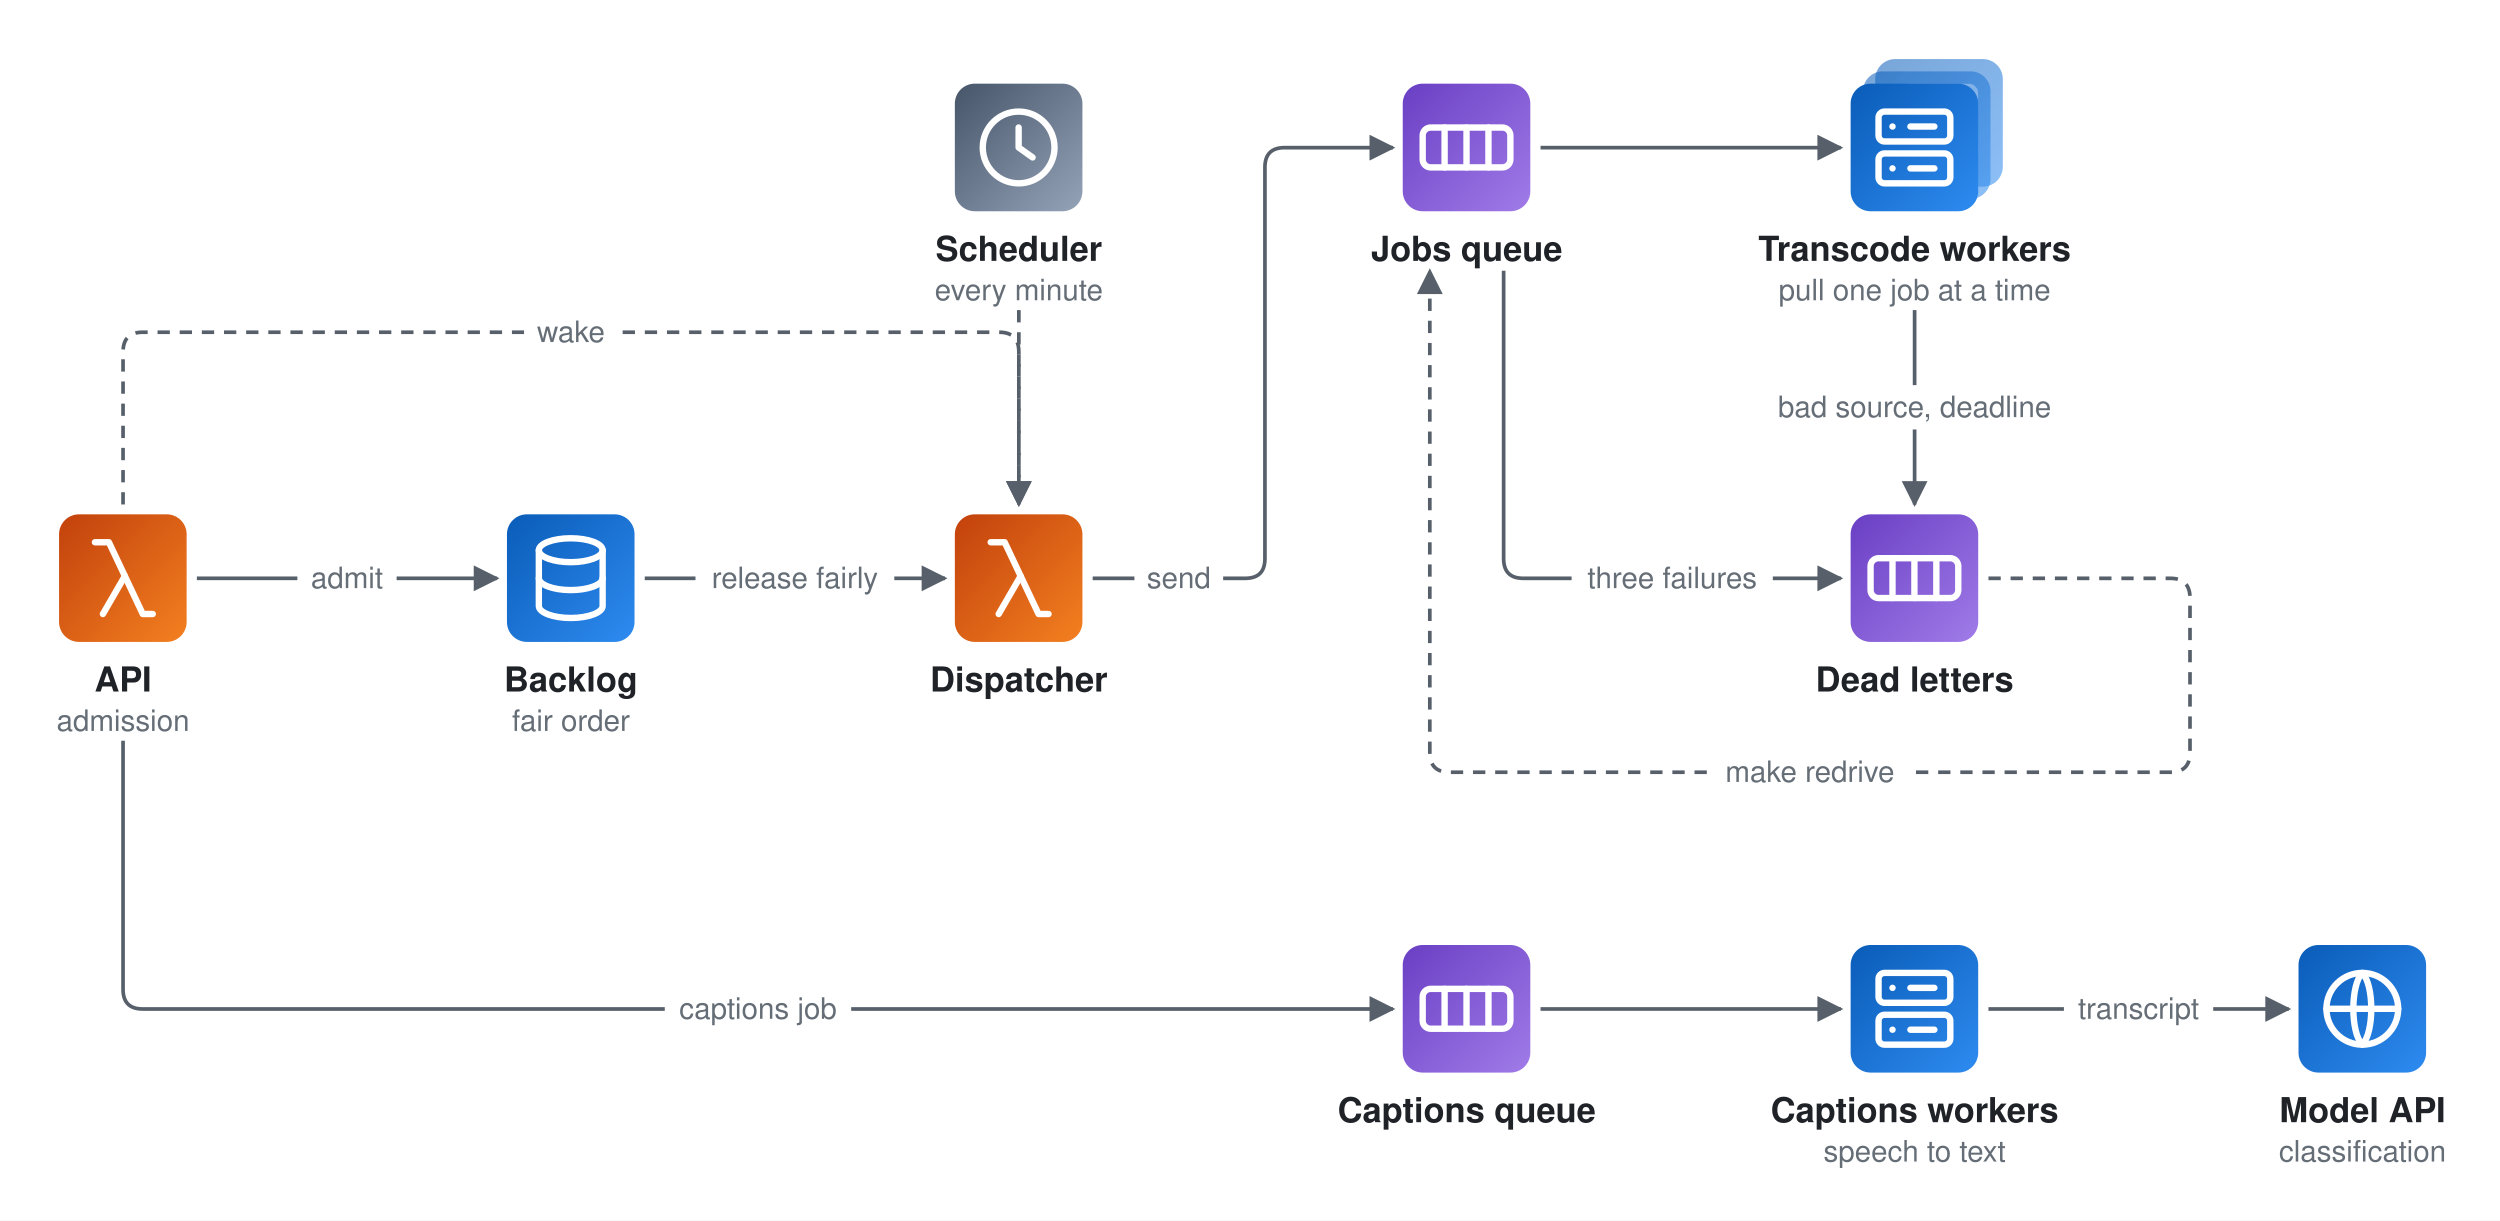
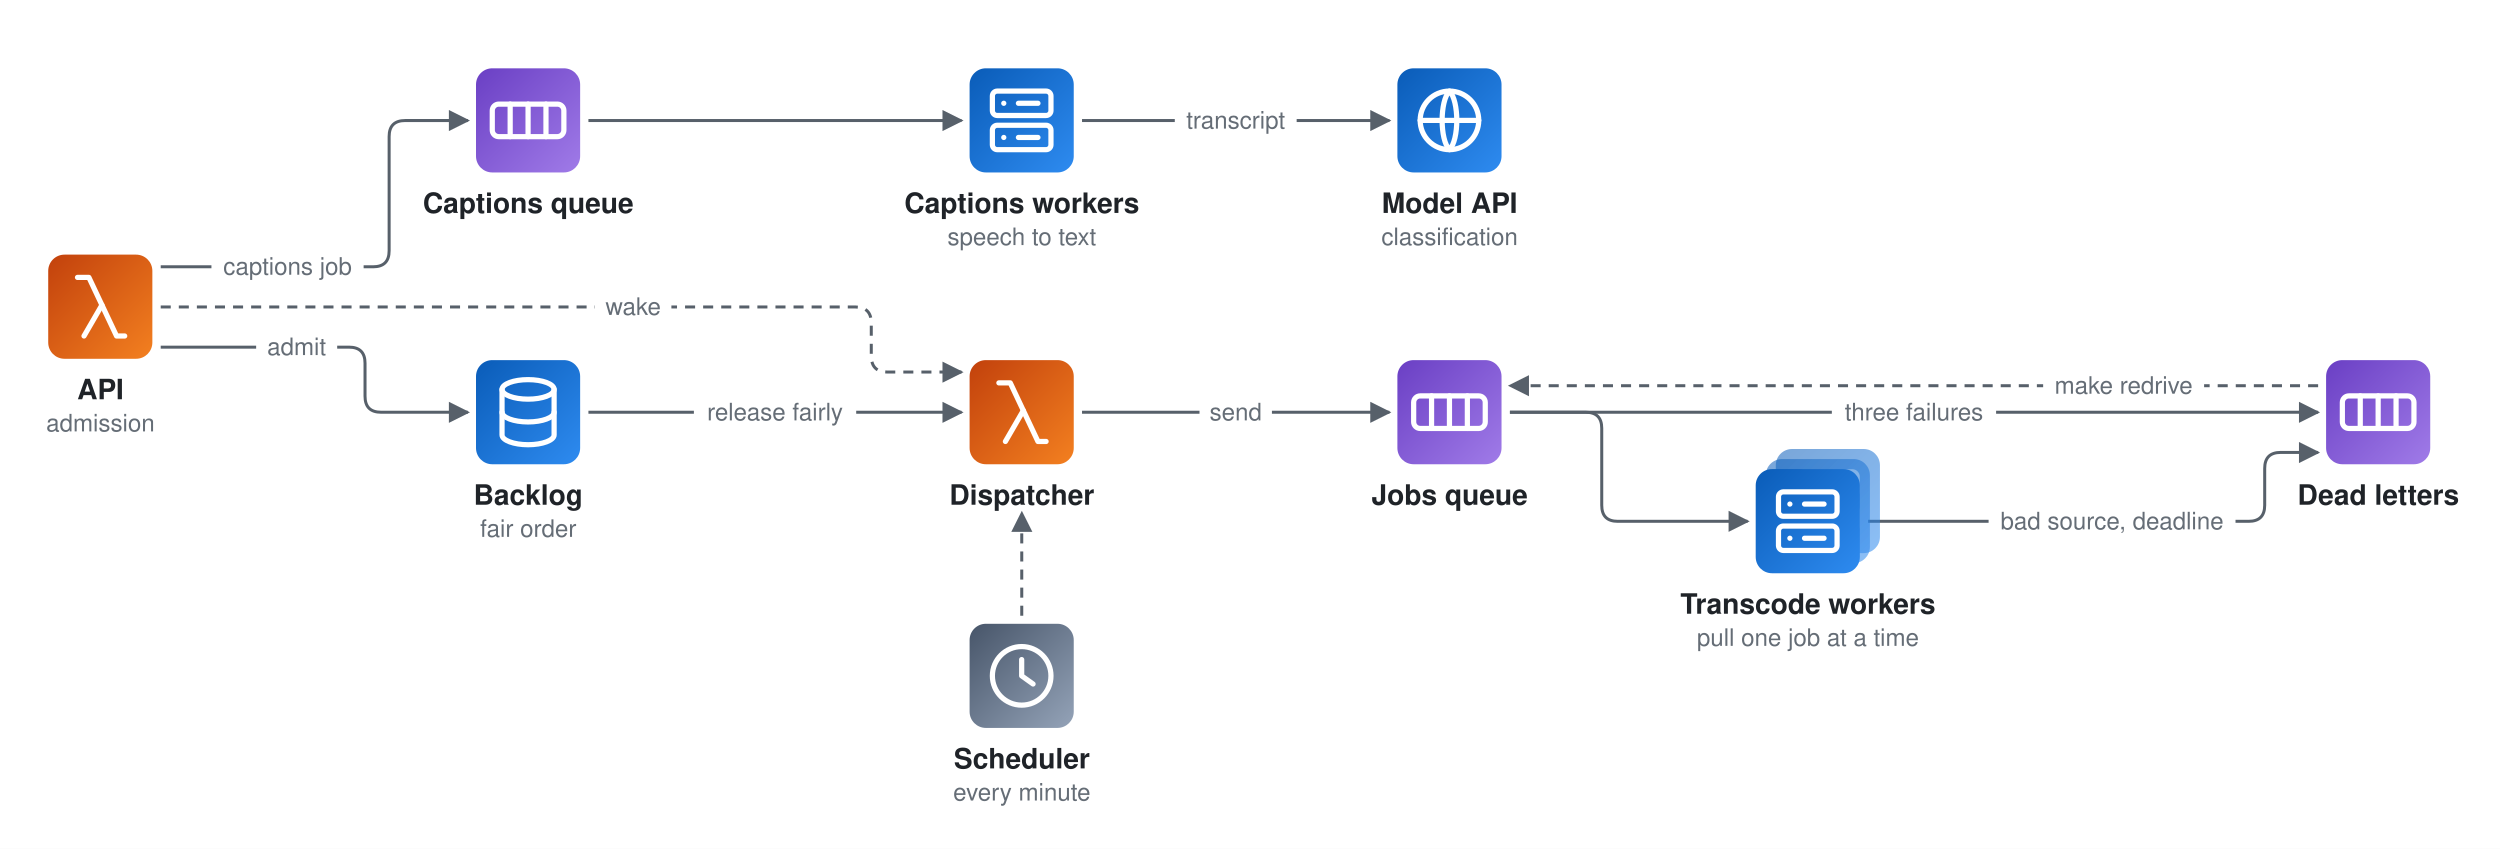
- <svg xmlns="http://www.w3.org/2000/svg" viewBox="-50 -60 1015.87 496" width="1015.87" height="496" font-family="-apple-system, BlinkMacSystemFont, 'Segoe UI', Helvetica, Arial, sans-serif" role="img" aria-labelledby="cloud-architecture-light-title" aria-describedby="cloud-architecture-light-desc">
+ <svg xmlns="http://www.w3.org/2000/svg" viewBox="-50 -60 1244.43 422.5" width="1244.43" height="422.5" font-family="-apple-system, BlinkMacSystemFont, 'Segoe UI', Helvetica, Arial, sans-serif" role="img" aria-labelledby="cloud-architecture-light-title" aria-describedby="cloud-architecture-light-desc">
  <defs>
    <linearGradient id="tile-blue" x1="0" y1="0" x2="1" y2="1">
      <stop offset="0" stop-color="#0a5cb8" />
      <stop offset="1" stop-color="#2e8bf0" />
    </linearGradient>
    <linearGradient id="tile-orange" x1="0" y1="0" x2="1" y2="1">
      <stop offset="0" stop-color="#c2410c" />
      <stop offset="1" stop-color="#f38020" />
    </linearGradient>
    <linearGradient id="tile-slate" x1="0" y1="0" x2="1" y2="1">
      <stop offset="0" stop-color="#475569" />
      <stop offset="1" stop-color="#94a3b8" />
    </linearGradient>
    <linearGradient id="tile-violet" x1="0" y1="0" x2="1" y2="1">
      <stop offset="0" stop-color="#6a3fc4" />
      <stop offset="1" stop-color="#a07be8" />
    </linearGradient>
  </defs>
-   <rect x="-50" y="-60" width="1015.87" height="496" fill="#ffffff" />
+   <rect x="-50" y="-60" width="1244.43" height="422.5" fill="#ffffff" />
  <g class="dg-body">
    <g class="edge" id="e-api-_backlog" data-id="api-&gt;backlog" data-from="api" data-to="backlog">
-       <path class="base" d="M30 175 L152 175" fill="none" stroke-width="1.5" stroke="#57606a" />
-       <path class="head" d="M153 175L142.5 180.25L142.5 169.75z" fill="#57606a" />
+       <path class="base" d="M30 112.8 L123.7 112.8 Q131.7 112.8 131.7 120.8 L131.7 137.2 Q131.7 145.2 139.7 145.2 L182.9 145.2" fill="none" stroke-width="1.5" stroke="#57606a" />
+       <path class="head" d="M183.94 145.25L173.44 150.5L173.44 140z" fill="#57606a" />
    </g>
    <g class="edge" id="e-backlog-_dispatcher" data-id="backlog-&gt;dispatcher" data-from="backlog" data-to="dispatcher">
-       <path class="base" d="M212 175 L334 175" fill="none" stroke-width="1.5" stroke="#57606a" />
-       <path class="head" d="M335 175L324.5 180.25L324.5 169.75z" fill="#57606a" />
+       <path class="base" d="M242.9 145.2 L428.6 145.2" fill="none" stroke-width="1.5" stroke="#57606a" />
+       <path class="head" d="M429.64 145.25L419.14 150.5L419.14 140z" fill="#57606a" />
    </g>
    <g class="edge" id="e-tick-_dispatcher" data-id="tick-&gt;dispatcher" data-from="tick" data-to="dispatcher">
-       <path class="base" d="M364 66 L364 145" fill="none" stroke-width="1.5" stroke-dasharray="5 4" stroke="#57606a" />
-       <path class="head" d="M364 146L358.75 135.5L369.25 135.5z" fill="#57606a" />
+       <path class="base" d="M458.6 246.5 L458.6 195.2" fill="none" stroke-width="1.5" stroke-dasharray="5 4" stroke="#57606a" />
+       <path class="head" d="M458.64 194.25L463.89 204.75L453.39 204.75z" fill="#57606a" />
    </g>
    <g class="edge" id="e-wake" data-id="wake" data-from="api" data-to="dispatcher">
-       <path class="base" d="M0 145 L0 83 Q0 75 8 75 L356 75 Q364 75 364 83 L364 145" fill="none" stroke-width="1.5" stroke-dasharray="5 4" stroke="#57606a" />
-       <path class="head" d="M364 146L358.75 135.5L369.25 135.5z" fill="#57606a" />
+       <path class="base" d="M30 92.8 L375.7 92.8 Q383.7 92.8 383.7 100.8 L383.7 117.2 Q383.7 125.2 391.7 125.2 L428.6 125.2" fill="none" stroke-width="1.5" stroke-dasharray="5 4" stroke="#57606a" />
+       <path class="head" d="M429.64 125.25L419.14 130.5L419.14 120z" fill="#57606a" />
    </g>
    <g class="edge" id="e-dispatcher-_jobs" data-id="dispatcher-&gt;jobs" data-from="dispatcher" data-to="jobs">
-       <path class="base" d="M394 175 L456 175 Q464 175 464 167 L464 8 Q464 0 472 0 L516 0" fill="none" stroke-width="1.5" stroke="#57606a" />
-       <path class="head" d="M517 0L506.5 5.25L506.5 -5.25z" fill="#57606a" />
+       <path class="base" d="M488.6 145.2 L641.6 145.2" fill="none" stroke-width="1.5" stroke="#57606a" />
+       <path class="head" d="M642.58 145.25L632.08 150.5L632.08 140z" fill="#57606a" />
    </g>
    <g class="edge" id="e-jobs-_transcode" data-id="jobs-&gt;transcode" data-from="jobs" data-to="transcode">
-       <path class="base" d="M576 0 L698 0" fill="none" stroke-width="1.5" stroke="#57606a" />
-       <path class="head" d="M699 0L688.5 5.25L688.5 -5.25z" fill="#57606a" />
+       <path class="base" d="M701.6 145.2 L739.3 145.2 Q747.3 145.2 747.3 153.2 L747.3 191.5 Q747.3 199.5 755.3 199.5 L819.9 199.5" fill="none" stroke-width="1.5" stroke="#57606a" />
+       <path class="head" d="M820.94 199.5L810.44 204.75L810.44 194.25z" fill="#57606a" />
    </g>
    <g class="edge" id="e-transcode-_dlq" data-id="transcode-&gt;dlq" data-from="transcode" data-to="dlq">
-       <path class="base" d="M728 66 L728 145" fill="none" stroke-width="1.5" stroke="#57606a" />
-       <path class="head" d="M728 146L722.75 135.5L733.25 135.5z" fill="#57606a" />
+       <path class="base" d="M879.9 199.5 L1069.3 199.5 Q1077.3 199.5 1077.3 191.5 L1077.3 173.2 Q1077.3 165.2 1085.3 165.2 L1103.9 165.2" fill="none" stroke-width="1.5" stroke="#57606a" />
+       <path class="head" d="M1104.86 165.25L1094.36 170.5L1094.36 160z" fill="#57606a" />
    </g>
    <g class="edge" id="e-jobs-_dlq" data-id="jobs-&gt;dlq" data-from="jobs" data-to="dlq">
-       <path class="base" d="M561 50 L561 167 Q561 175 569 175 L698 175" fill="none" stroke-width="1.5" stroke="#57606a" />
-       <path class="head" d="M699 175L688.5 180.25L688.5 169.75z" fill="#57606a" />
+       <path class="base" d="M701.6 145.2 L1103.9 145.2" fill="none" stroke-width="1.5" stroke="#57606a" />
+       <path class="head" d="M1104.86 145.25L1094.36 150.5L1094.36 140z" fill="#57606a" />
    </g>
    <g class="edge" id="e-redrive" data-id="redrive" data-from="dlq" data-to="jobs">
-       <path class="base" d="M758 175 L831.9 175 Q839.9 175 839.9 183 L839.9 245.8 Q839.9 253.8 831.9 253.8 L539 253.8 Q531 253.8 531 245.8 L531 50" fill="none" stroke-width="1.5" stroke-dasharray="5 4" stroke="#57606a" />
-       <path class="head" d="M531 49L536.25 59.5L525.75 59.5z" fill="#57606a" />
+       <path class="base" d="M1103.9 132 L701.6 132" fill="none" stroke-width="1.5" stroke-dasharray="5 4" stroke="#57606a" />
+       <path class="head" d="M700.58 132L711.08 126.75L711.08 137.25z" fill="#57606a" />
    </g>
    <g class="edge" id="e-api-_cq" data-id="api-&gt;cq" data-from="api" data-to="cq">
-       <path class="base" d="M0 241 L0 342 Q0 350 8 350 L516 350" fill="none" stroke-width="1.5" stroke="#57606a" />
-       <path class="head" d="M517 350L506.5 355.25L506.5 344.75z" fill="#57606a" />
+       <path class="base" d="M30 72.8 L135.7 72.8 Q143.7 72.8 143.7 64.8 L143.7 8 Q143.7 0 151.7 0 L182.9 0" fill="none" stroke-width="1.5" stroke="#57606a" />
+       <path class="head" d="M183.94 0L173.44 5.25L173.44 -5.25z" fill="#57606a" />
    </g>
    <g class="edge" id="e-cq-_captions" data-id="cq-&gt;captions" data-from="cq" data-to="captions">
-       <path class="base" d="M576 350 L698 350" fill="none" stroke-width="1.5" stroke="#57606a" />
-       <path class="head" d="M699 350L688.5 355.25L688.5 344.75z" fill="#57606a" />
+       <path class="base" d="M242.9 0 L428.6 0" fill="none" stroke-width="1.5" stroke="#57606a" />
+       <path class="head" d="M429.64 0L419.14 5.25L419.14 -5.25z" fill="#57606a" />
    </g>
    <g class="edge" id="e-captions-_llm" data-id="captions-&gt;llm" data-from="captions" data-to="llm">
-       <path class="base" d="M758 350 L880 350" fill="none" stroke-width="1.5" stroke="#57606a" />
-       <path class="head" d="M881 350L870.5 355.25L870.5 344.75z" fill="#57606a" />
+       <path class="base" d="M488.6 0 L641.6 0" fill="none" stroke-width="1.5" stroke="#57606a" />
+       <path class="head" d="M642.58 0L632.08 5.25L632.08 -5.25z" fill="#57606a" />
    </g>
    <g class="labels">
      <g class="elab" data-edge="api-&gt;backlog">
-         <rect x="70.83" y="166" width="40.34" height="18" rx="4" fill="#ffffff" />
-         <text class="elabel" x="91" y="179" font-size="12" text-anchor="middle" fill="#656d76">admit</text>
+         <rect x="77.5" y="103.75" width="40.34" height="18" rx="4" fill="#ffffff" />
+         <text class="elabel" x="97.66" y="116.75" font-size="12" text-anchor="middle" fill="#656d76">admit</text>
      </g>
      <g class="elab" data-edge="backlog-&gt;dispatcher">
-         <rect x="232.61" y="166" width="80.79" height="18" rx="4" fill="#ffffff" />
-         <text class="elabel" x="273" y="179" font-size="12" text-anchor="middle" fill="#656d76">release fairly</text>
+         <rect x="295.4" y="136.25" width="80.79" height="18" rx="4" fill="#ffffff" />
+         <text class="elabel" x="335.79" y="149.25" font-size="12" text-anchor="middle" fill="#656d76">release fairly</text>
      </g>
      <g class="elab" data-edge="wake">
-         <rect x="162.98" y="66" width="38.04" height="18" rx="4" fill="#ffffff" />
-         <text class="elabel" x="182" y="79" font-size="12" text-anchor="middle" fill="#656d76">wake</text>
+         <rect x="246.16" y="83.75" width="38.04" height="18" rx="4" fill="#ffffff" />
+         <text class="elabel" x="265.18" y="96.75" font-size="12" text-anchor="middle" fill="#656d76">wake</text>
      </g>
      <g class="elab" data-edge="dispatcher-&gt;jobs">
-         <rect x="410.97" y="166" width="36.05" height="18" rx="4" fill="#ffffff" />
-         <text class="elabel" x="429" y="179" font-size="12" text-anchor="middle" fill="#656d76">send</text>
+         <rect x="547.08" y="136.25" width="36.05" height="18" rx="4" fill="#ffffff" />
+         <text class="elabel" x="565.11" y="149.25" font-size="12" text-anchor="middle" fill="#656d76">send</text>
      </g>
      <g class="elab" data-edge="transcode-&gt;dlq">
-         <rect x="666.55" y="96.5" width="122.91" height="18" rx="4" fill="#ffffff" />
-         <text class="elabel" x="728" y="109.5" font-size="12" text-anchor="middle" fill="#656d76">bad source, deadline</text>
+         <rect x="939.87" y="190.5" width="122.91" height="18" rx="4" fill="#ffffff" />
+         <text class="elabel" x="1001.32" y="203.5" font-size="12" text-anchor="middle" fill="#656d76">bad source, deadline</text>
      </g>
      <g class="elab" data-edge="jobs-&gt;dlq">
-         <rect x="588.62" y="166" width="81.76" height="18" rx="4" fill="#ffffff" />
-         <text class="elabel" x="629.5" y="179" font-size="12" text-anchor="middle" fill="#656d76">three failures</text>
+         <rect x="861.84" y="136.25" width="81.76" height="18" rx="4" fill="#ffffff" />
+         <text class="elabel" x="902.72" y="149.25" font-size="12" text-anchor="middle" fill="#656d76">three failures</text>
      </g>
      <g class="elab" data-edge="redrive">
-         <rect x="645.39" y="244.75" width="80.12" height="18" rx="4" fill="#ffffff" />
-         <text class="elabel" x="685.45" y="257.75" font-size="12" text-anchor="middle" fill="#656d76">make redrive</text>
+         <rect x="967.02" y="123" width="80.12" height="18" rx="4" fill="#ffffff" />
+         <text class="elabel" x="1007.08" y="136" font-size="12" text-anchor="middle" fill="#656d76">make redrive</text>
      </g>
      <g class="elab" data-edge="api-&gt;cq">
-         <rect x="220.13" y="341" width="75.75" height="18" rx="4" fill="#ffffff" />
-         <text class="elabel" x="258" y="354" font-size="12" text-anchor="middle" fill="#656d76">captions job</text>
+         <rect x="55.25" y="63.75" width="75.75" height="18" rx="4" fill="#ffffff" />
+         <text class="elabel" x="93.13" y="76.75" font-size="12" text-anchor="middle" fill="#656d76">captions job</text>
      </g>
      <g class="elab" data-edge="captions-&gt;llm">
-         <rect x="788.67" y="341" width="60.66" height="18" rx="4" fill="#ffffff" />
-         <text class="elabel" x="819" y="354" font-size="12" text-anchor="middle" fill="#656d76">transcript</text>
+         <rect x="534.78" y="-9" width="60.66" height="18" rx="4" fill="#ffffff" />
+         <text class="elabel" x="565.11" y="4" font-size="12" text-anchor="middle" fill="#656d76">transcript</text>
      </g>
    </g>
    <g class="node" id="n-api" data-id="api">
-       <g class="tile" transform="translate(-26 149) scale(0.81)">
+       <g class="tile" transform="translate(-26 66.75) scale(0.81)">
        <rect width="64" height="64" rx="10" fill="url(#tile-orange)" />
        <g class="glyph" fill="none" stroke="#fff" stroke-width="3.2" stroke-linecap="round" stroke-linejoin="round">
          <path d="M18 14h7l17 36h5" />
          <path d="M33 31 22 50" />
        </g>
      </g>
-       <text class="ntitle" x="0" y="221" font-size="14" font-weight="600" text-anchor="middle" fill="#1f2328">API</text>
-       <text class="nsub" x="0" y="237" font-size="12" text-anchor="middle" fill="#656d76">admission</text>
+       <text class="ntitle" x="0" y="138.75" font-size="14" font-weight="600" text-anchor="middle" fill="#1f2328">API</text>
+       <text class="nsub" x="0" y="154.75" font-size="12" text-anchor="middle" fill="#656d76">admission</text>
    </g>
    <g class="node" id="n-backlog" data-id="backlog">
-       <g class="tile" transform="translate(156 149) scale(0.81)">
+       <g class="tile" transform="translate(186.94 119.25) scale(0.81)">
        <rect width="64" height="64" rx="10" fill="url(#tile-blue)" />
        <g class="glyph" fill="none" stroke="#fff" stroke-width="3.2" stroke-linecap="round" stroke-linejoin="round">
          <ellipse cx="32" cy="18" rx="16" ry="6" />
          <path d="M16 18v28c0 3.3 7.2 6 16 6s16-2.7 16-6V18" />
          <path d="M16 32c0 3.3 7.2 6 16 6s16-2.7 16-6" />
        </g>
      </g>
-       <text class="ntitle" x="182" y="221" font-size="14" font-weight="600" text-anchor="middle" fill="#1f2328">Backlog</text>
-       <text class="nsub" x="182" y="237" font-size="12" text-anchor="middle" fill="#656d76">fair order</text>
+       <text class="ntitle" x="212.94" y="191.25" font-size="14" font-weight="600" text-anchor="middle" fill="#1f2328">Backlog</text>
+       <text class="nsub" x="212.94" y="207.25" font-size="12" text-anchor="middle" fill="#656d76">fair order</text>
    </g>
    <g class="node" id="n-tick" data-id="tick">
-       <g class="tile" transform="translate(338 -26) scale(0.81)">
+       <g class="tile" transform="translate(432.64 250.5) scale(0.81)">
        <rect width="64" height="64" rx="10" fill="url(#tile-slate)" />
        <g class="glyph" fill="none" stroke="#fff" stroke-width="3.2" stroke-linecap="round" stroke-linejoin="round">
          <circle cx="32" cy="32" r="18" />
          <path d="M32 22v10l7 5" />
        </g>
      </g>
-       <text class="ntitle" x="364" y="46" font-size="14" font-weight="600" text-anchor="middle" fill="#1f2328">Scheduler</text>
-       <text class="nsub" x="364" y="62" font-size="12" text-anchor="middle" fill="#656d76">every minute</text>
+       <text class="ntitle" x="458.64" y="322.5" font-size="14" font-weight="600" text-anchor="middle" fill="#1f2328">Scheduler</text>
+       <text class="nsub" x="458.64" y="338.5" font-size="12" text-anchor="middle" fill="#656d76">every minute</text>
    </g>
    <g class="node" id="n-dispatcher" data-id="dispatcher">
-       <g class="tile" transform="translate(338 149) scale(0.81)">
+       <g class="tile" transform="translate(432.64 119.25) scale(0.81)">
        <rect width="64" height="64" rx="10" fill="url(#tile-orange)" />
        <g class="glyph" fill="none" stroke="#fff" stroke-width="3.2" stroke-linecap="round" stroke-linejoin="round">
          <path d="M18 14h7l17 36h5" />
          <path d="M33 31 22 50" />
        </g>
      </g>
-       <text class="ntitle" x="364" y="221" font-size="14" font-weight="600" text-anchor="middle" fill="#1f2328">Dispatcher</text>
+       <text class="ntitle" x="458.64" y="191.25" font-size="14" font-weight="600" text-anchor="middle" fill="#1f2328">Dispatcher</text>
    </g>
    <g class="node" id="n-jobs" data-id="jobs">
-       <g class="tile" transform="translate(520 -26) scale(0.81)">
+       <g class="tile" transform="translate(645.58 119.25) scale(0.81)">
        <rect width="64" height="64" rx="10" fill="url(#tile-violet)" />
        <g class="glyph" fill="none" stroke="#fff" stroke-width="3.2" stroke-linecap="round" stroke-linejoin="round">
          <rect x="10" y="22" width="44" height="20" rx="4" />
          <path d="M21 22v20M32 22v20M43 22v20" />
        </g>
      </g>
-       <text class="ntitle" x="546" y="46" font-size="14" font-weight="600" text-anchor="middle" fill="#1f2328">Jobs queue</text>
+       <text class="ntitle" x="671.58" y="191.25" font-size="14" font-weight="600" text-anchor="middle" fill="#1f2328">Jobs queue</text>
    </g>
    <g class="node" id="n-transcode" data-id="transcode">
-       <g class="tile" transform="translate(712 -36) scale(0.81)" opacity=".55">
-         <rect width="64" height="64" rx="10" fill="url(#tile-blue)" />
-         <g class="glyph" fill="none" stroke="#fff" stroke-width="3.2" stroke-linecap="round" stroke-linejoin="round">
-           <rect x="14" y="14" width="36" height="15" rx="3" />
-           <rect x="14" y="35" width="36" height="15" rx="3" />
-           <path d="M21 21.5h.01M21 42.5h.01M30 21.5h12M30 42.5h12" />
-         </g>
-       </g>
-       <g class="tile" transform="translate(707 -31) scale(0.81)" opacity=".55">
-         <rect width="64" height="64" rx="10" fill="url(#tile-blue)" />
-         <g class="glyph" fill="none" stroke="#fff" stroke-width="3.2" stroke-linecap="round" stroke-linejoin="round">
-           <rect x="14" y="14" width="36" height="15" rx="3" />
-           <rect x="14" y="35" width="36" height="15" rx="3" />
-           <path d="M21 21.5h.01M21 42.5h.01M30 21.5h12M30 42.5h12" />
-         </g>
-       </g>
-       <g class="tile" transform="translate(702 -26) scale(0.81)">
-         <rect width="64" height="64" rx="10" fill="url(#tile-blue)" />
-         <g class="glyph" fill="none" stroke="#fff" stroke-width="3.2" stroke-linecap="round" stroke-linejoin="round">
-           <rect x="14" y="14" width="36" height="15" rx="3" />
-           <rect x="14" y="35" width="36" height="15" rx="3" />
-           <path d="M21 21.5h.01M21 42.5h.01M30 21.5h12M30 42.5h12" />
-         </g>
-       </g>
-       <text class="ntitle" x="728" y="46" font-size="14" font-weight="600" text-anchor="middle" fill="#1f2328">Transcode workers</text>
-       <text class="nsub" x="728" y="62" font-size="12" text-anchor="middle" fill="#656d76">pull one job at a time</text>
+       <g class="tile" transform="translate(833.94 163.5) scale(0.81)" opacity=".55">
+         <rect width="64" height="64" rx="10" fill="url(#tile-blue)" />
+         <g class="glyph" fill="none" stroke="#fff" stroke-width="3.2" stroke-linecap="round" stroke-linejoin="round">
+           <rect x="14" y="14" width="36" height="15" rx="3" />
+           <rect x="14" y="35" width="36" height="15" rx="3" />
+           <path d="M21 21.5h.01M21 42.5h.01M30 21.5h12M30 42.5h12" />
+         </g>
+       </g>
+       <g class="tile" transform="translate(828.94 168.5) scale(0.81)" opacity=".55">
+         <rect width="64" height="64" rx="10" fill="url(#tile-blue)" />
+         <g class="glyph" fill="none" stroke="#fff" stroke-width="3.2" stroke-linecap="round" stroke-linejoin="round">
+           <rect x="14" y="14" width="36" height="15" rx="3" />
+           <rect x="14" y="35" width="36" height="15" rx="3" />
+           <path d="M21 21.5h.01M21 42.5h.01M30 21.5h12M30 42.5h12" />
+         </g>
+       </g>
+       <g class="tile" transform="translate(823.94 173.5) scale(0.81)">
+         <rect width="64" height="64" rx="10" fill="url(#tile-blue)" />
+         <g class="glyph" fill="none" stroke="#fff" stroke-width="3.2" stroke-linecap="round" stroke-linejoin="round">
+           <rect x="14" y="14" width="36" height="15" rx="3" />
+           <rect x="14" y="35" width="36" height="15" rx="3" />
+           <path d="M21 21.5h.01M21 42.5h.01M30 21.5h12M30 42.5h12" />
+         </g>
+       </g>
+       <text class="ntitle" x="849.94" y="245.5" font-size="14" font-weight="600" text-anchor="middle" fill="#1f2328">Transcode workers</text>
+       <text class="nsub" x="849.94" y="261.5" font-size="12" text-anchor="middle" fill="#656d76">pull one job at a time</text>
    </g>
    <g class="node" id="n-dlq" data-id="dlq">
-       <g class="tile" transform="translate(702 149) scale(0.81)">
+       <g class="tile" transform="translate(1107.86 119.25) scale(0.81)">
        <rect width="64" height="64" rx="10" fill="url(#tile-violet)" />
        <g class="glyph" fill="none" stroke="#fff" stroke-width="3.2" stroke-linecap="round" stroke-linejoin="round">
          <rect x="10" y="22" width="44" height="20" rx="4" />
          <path d="M21 22v20M32 22v20M43 22v20" />
        </g>
      </g>
-       <text class="ntitle" x="728" y="221" font-size="14" font-weight="600" text-anchor="middle" fill="#1f2328">Dead letters</text>
+       <text class="ntitle" x="1133.86" y="191.25" font-size="14" font-weight="600" text-anchor="middle" fill="#1f2328">Dead letters</text>
    </g>
    <g class="node" id="n-cq" data-id="cq">
-       <g class="tile" transform="translate(520 324) scale(0.81)">
+       <g class="tile" transform="translate(186.94 -26) scale(0.81)">
        <rect width="64" height="64" rx="10" fill="url(#tile-violet)" />
        <g class="glyph" fill="none" stroke="#fff" stroke-width="3.2" stroke-linecap="round" stroke-linejoin="round">
          <rect x="10" y="22" width="44" height="20" rx="4" />
          <path d="M21 22v20M32 22v20M43 22v20" />
        </g>
      </g>
-       <text class="ntitle" x="546" y="396" font-size="14" font-weight="600" text-anchor="middle" fill="#1f2328">Captions queue</text>
+       <text class="ntitle" x="212.94" y="46" font-size="14" font-weight="600" text-anchor="middle" fill="#1f2328">Captions queue</text>
    </g>
    <g class="node" id="n-captions" data-id="captions">
-       <g class="tile" transform="translate(702 324) scale(0.81)">
-         <rect width="64" height="64" rx="10" fill="url(#tile-blue)" />
-         <g class="glyph" fill="none" stroke="#fff" stroke-width="3.2" stroke-linecap="round" stroke-linejoin="round">
-           <rect x="14" y="14" width="36" height="15" rx="3" />
-           <rect x="14" y="35" width="36" height="15" rx="3" />
-           <path d="M21 21.5h.01M21 42.5h.01M30 21.5h12M30 42.5h12" />
-         </g>
-       </g>
-       <text class="ntitle" x="728" y="396" font-size="14" font-weight="600" text-anchor="middle" fill="#1f2328">Captions workers</text>
-       <text class="nsub" x="728" y="412" font-size="12" text-anchor="middle" fill="#656d76">speech to text</text>
+       <g class="tile" transform="translate(432.64 -26) scale(0.81)">
+         <rect width="64" height="64" rx="10" fill="url(#tile-blue)" />
+         <g class="glyph" fill="none" stroke="#fff" stroke-width="3.2" stroke-linecap="round" stroke-linejoin="round">
+           <rect x="14" y="14" width="36" height="15" rx="3" />
+           <rect x="14" y="35" width="36" height="15" rx="3" />
+           <path d="M21 21.5h.01M21 42.5h.01M30 21.5h12M30 42.5h12" />
+         </g>
+       </g>
+       <text class="ntitle" x="458.64" y="46" font-size="14" font-weight="600" text-anchor="middle" fill="#1f2328">Captions workers</text>
+       <text class="nsub" x="458.64" y="62" font-size="12" text-anchor="middle" fill="#656d76">speech to text</text>
    </g>
    <g class="node" id="n-llm" data-id="llm">
-       <g class="tile" transform="translate(884 324) scale(0.81)">
+       <g class="tile" transform="translate(645.58 -26) scale(0.81)">
        <rect width="64" height="64" rx="10" fill="url(#tile-blue)" />
        <g class="glyph" fill="none" stroke="#fff" stroke-width="3.2" stroke-linecap="round" stroke-linejoin="round">
          <circle cx="32" cy="32" r="18" />
          <path d="M14 32h36M32 14c6 6 6 30 0 36M32 14c-6 6-6 30 0 36" />
        </g>
      </g>
-       <text class="ntitle" x="910" y="396" font-size="14" font-weight="600" text-anchor="middle" fill="#1f2328">Model API</text>
-       <text class="nsub" x="910" y="412" font-size="12" text-anchor="middle" fill="#656d76">classification</text>
+       <text class="ntitle" x="671.58" y="46" font-size="14" font-weight="600" text-anchor="middle" fill="#1f2328">Model API</text>
+       <text class="nsub" x="671.58" y="62" font-size="12" text-anchor="middle" fill="#656d76">classification</text>
    </g>
  </g>
</svg>
